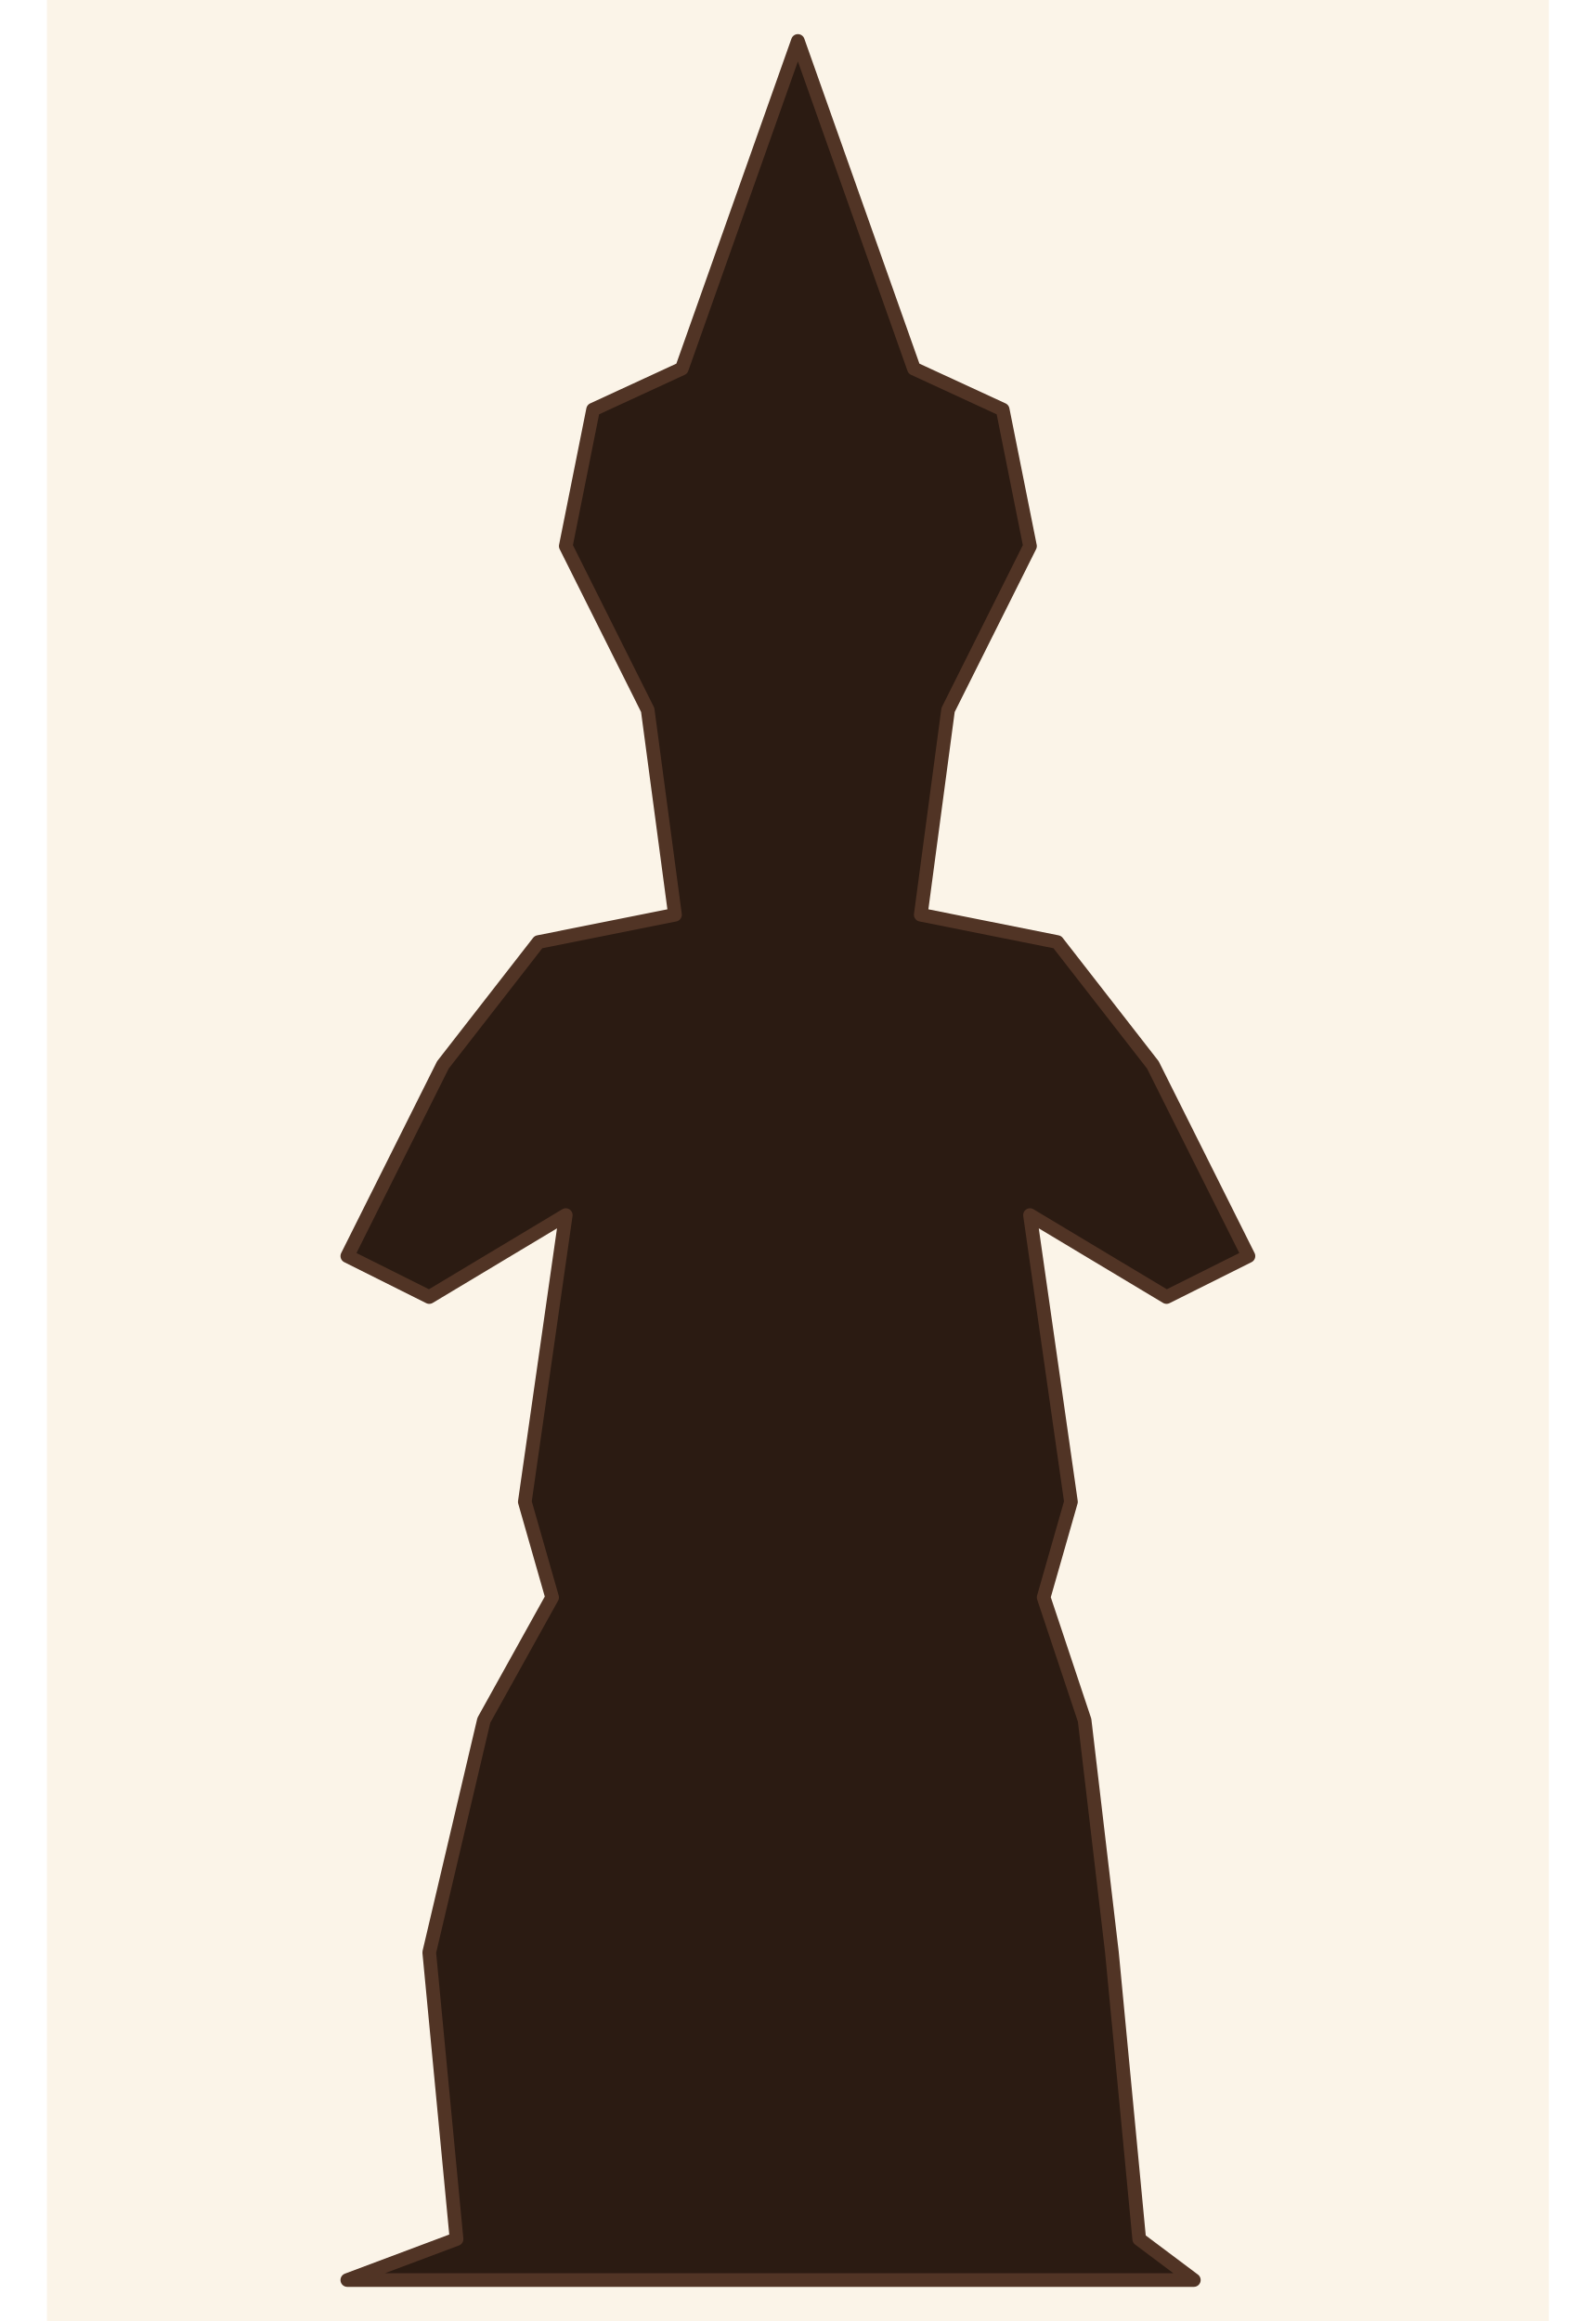
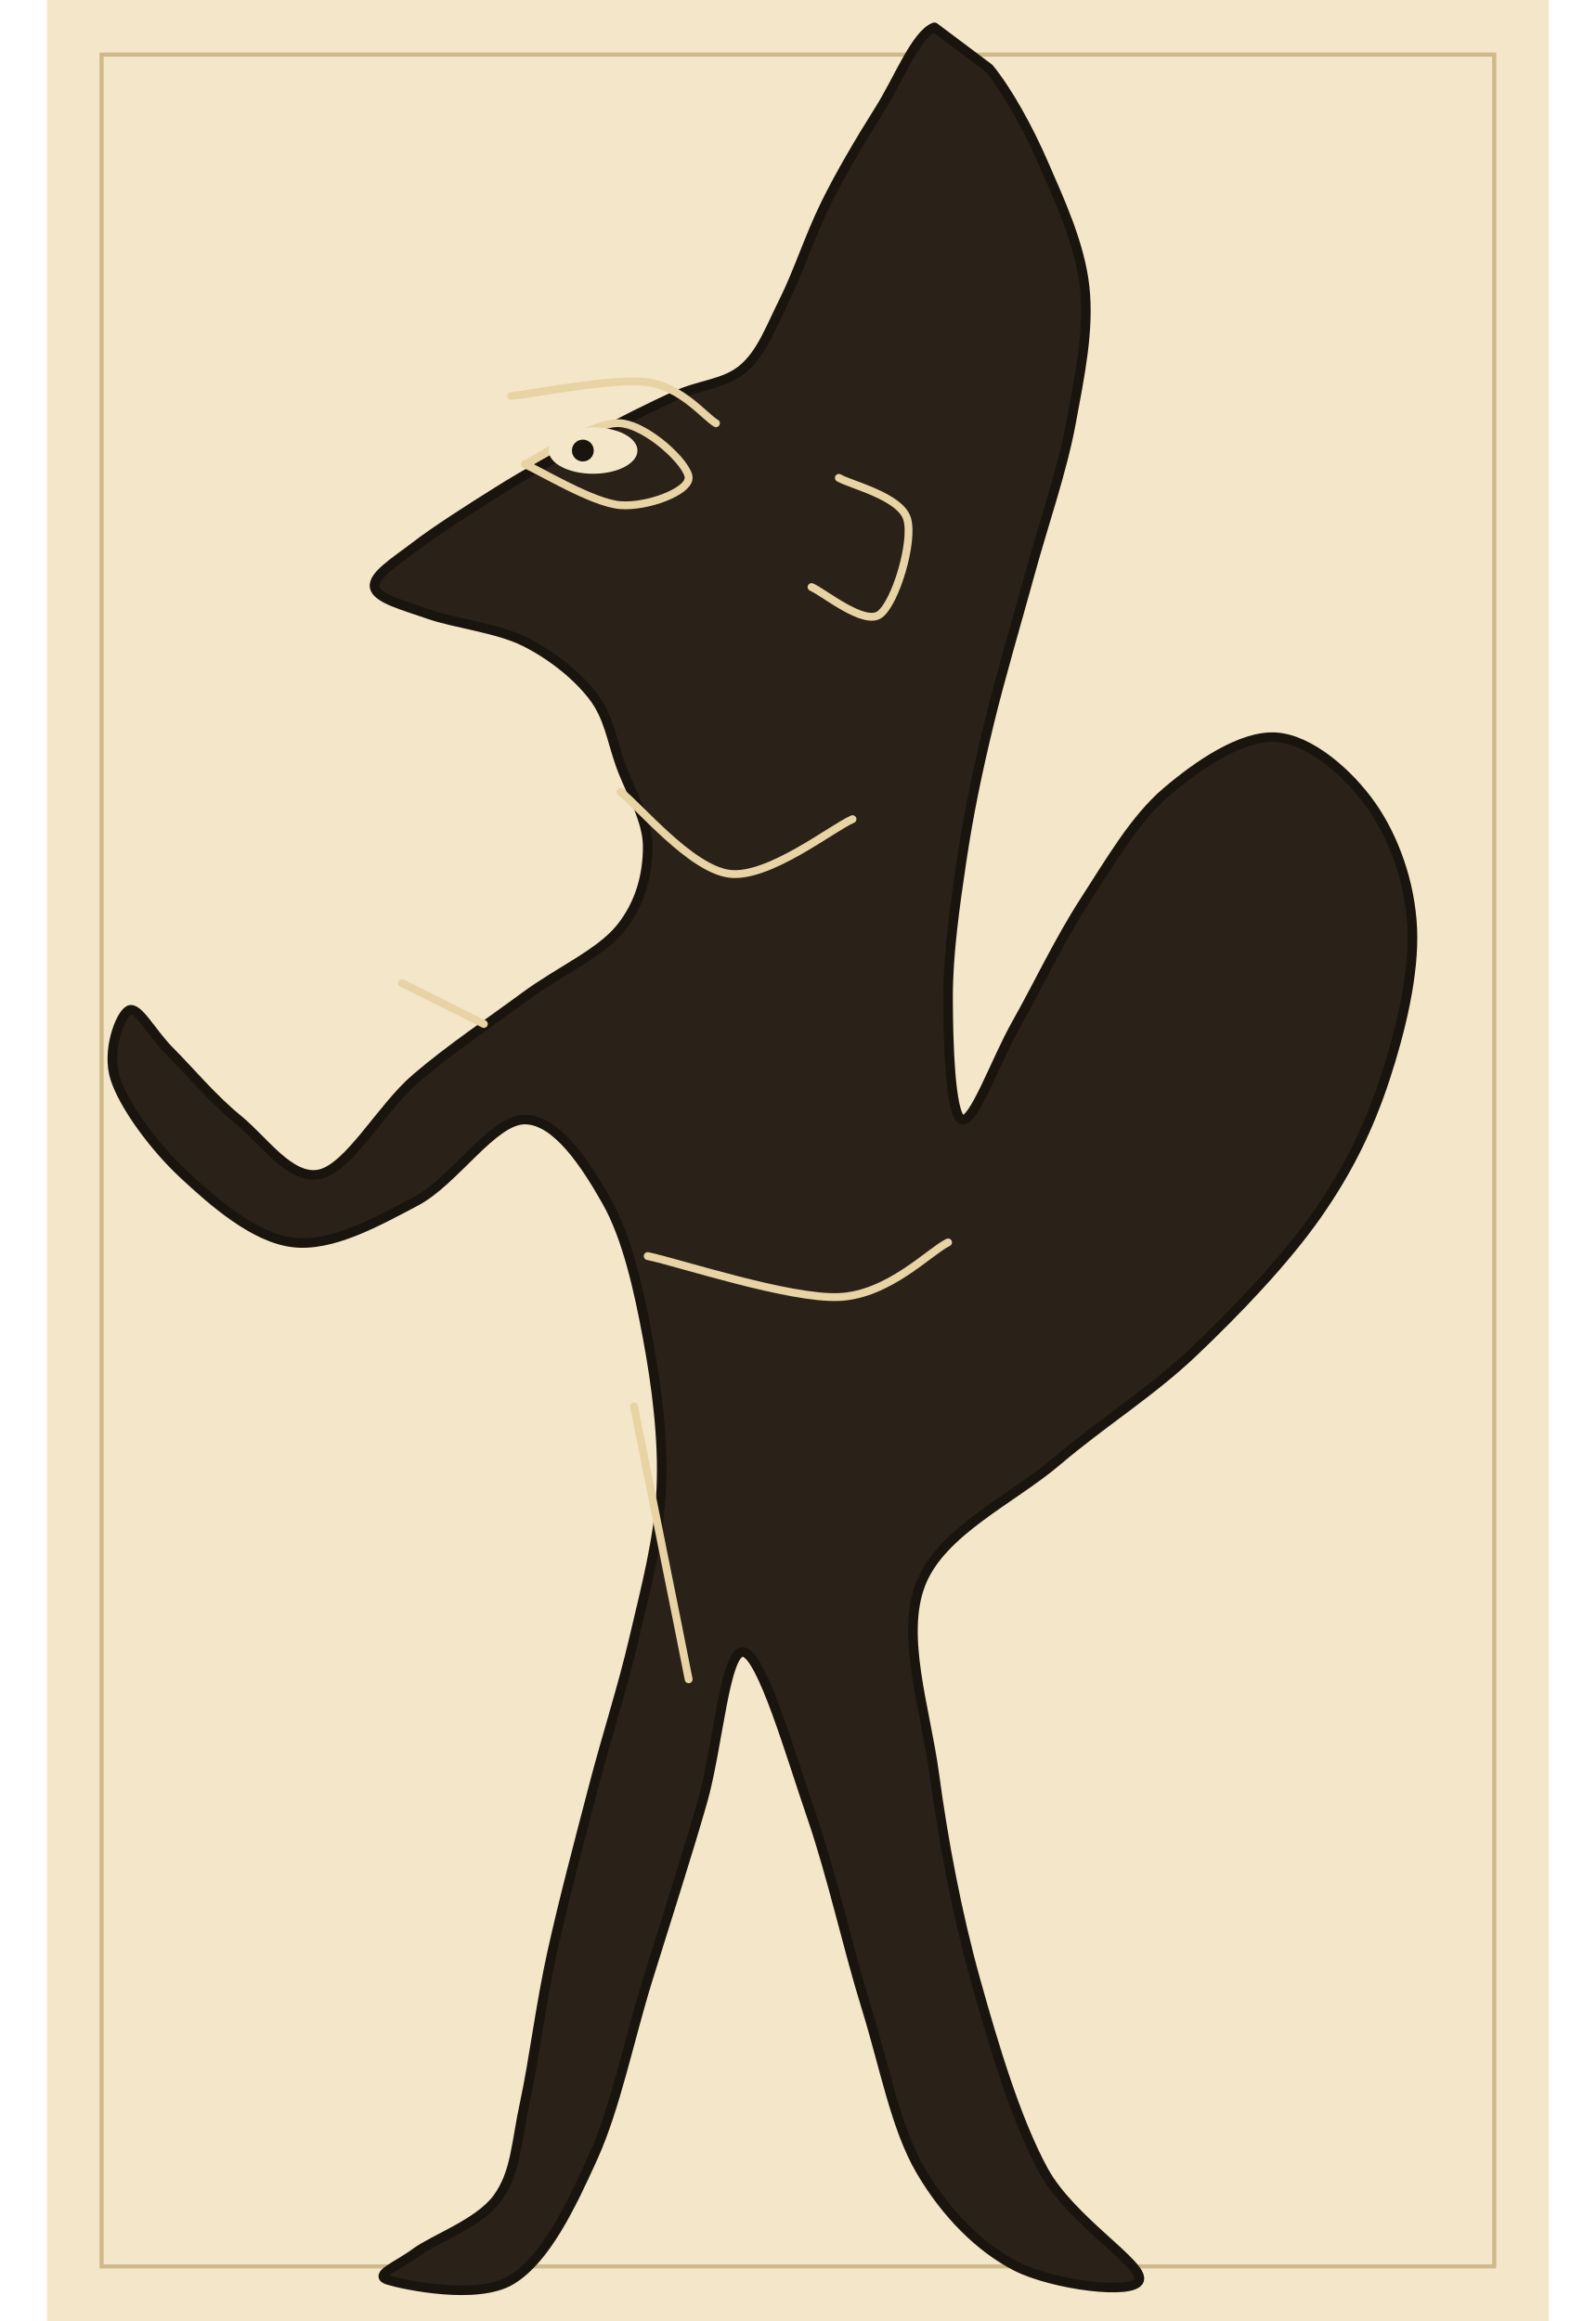
- <svg xmlns="http://www.w3.org/2000/svg" viewBox="0 0 220 340" width="440" height="640" role="img" aria-label="siluet wayang">
-   <rect width="220" height="340" fill="#FBF4E8" />
-   <path d="M110,6 L93,54 L80,60 L76,80 L88,104 L92,134 L72,138 L58,156 L44,184 L56,190 L76,178 L70,220 L74,234 L64,252 L56,286 L60,328 L44,334 L146,334 L168,334 L160,328 L156,286 L152,252 L146,234 L150,220 L144,178 L164,190 L176,184 L162,156 L148,138 L128,134 L132,104 L144,80 L140,60 L127,54 Z" fill="#2B1B12" stroke="#513425" stroke-width="2" stroke-linejoin="round" />
+ <svg xmlns="http://www.w3.org/2000/svg" viewBox="0 0 220 340" width="440" height="640" role="img" aria-label="lembar acuan wayang">
+   <rect width="220" height="340" fill="#F4E6C8" />
+   <rect x="8" y="8" width="204" height="324" fill="none" stroke="#CDB98A" stroke-width="0.6" />
+   <path d="M130.0,4.0 C127.3,5.0 124.7,11.7 122.0,16.0 C119.3,20.3 116.3,25.3 114.0,30.0 C111.7,34.7 110.0,40.0 108.0,44.0 C106.0,48.0 104.7,51.7 102.0,54.0 C99.3,56.3 95.7,56.3 92.0,58.0 C88.3,59.7 84.3,61.7 80.0,64.0 C75.7,66.3 70.3,69.3 66.0,72.0 C61.7,74.7 57.0,77.7 54.0,80.0 C51.0,82.3 47.7,84.3 48.0,86.0 C48.3,87.7 52.3,88.7 56.0,90.0 C59.7,91.3 66.0,92.0 70.0,94.0 C74.0,96.0 77.7,99.0 80.0,102.0 C82.3,105.0 82.7,108.3 84.0,112.0 C85.3,115.7 88.0,120.0 88.0,124.0 C88.0,128.0 87.0,132.3 84.0,136.0 C81.0,139.7 75.0,142.3 70.0,146.0 C65.0,149.7 59.0,153.7 54.0,158.0 C49.0,162.3 44.3,171.0 40.0,172.0 C35.7,173.0 31.7,167.0 28.0,164.0 C24.3,161.0 20.7,156.7 18.0,154.0 C15.3,151.3 13.3,147.3 12.0,148.0 C10.7,148.7 8.7,154.0 10.0,158.0 C11.3,162.0 15.7,168.0 20.0,172.0 C24.3,176.0 30.3,181.3 36.0,182.0 C41.7,182.7 48.3,179.0 54.0,176.0 C59.7,173.0 65.3,164.0 70.0,164.0 C74.7,164.0 79.0,170.7 82.0,176.0 C85.0,181.3 86.7,189.0 88.0,196.0 C89.3,203.0 90.3,210.7 90.0,218.0 C89.7,225.3 87.7,232.7 86.0,240.0 C84.3,247.3 82.0,254.3 80.0,262.0 C78.0,269.7 75.7,278.3 74.0,286.0 C72.3,293.7 71.3,302.0 70.0,308.0 C68.7,314.0 68.7,318.3 66.0,322.0 C63.3,325.7 56.7,328.0 54.0,330.0 C51.3,332.0 47.7,333.3 50.0,334.0 C52.3,334.7 63.0,337.0 68.0,334.0 C73.0,331.0 76.7,323.3 80.0,316.0 C83.3,308.7 85.3,298.7 88.0,290.0 C90.7,281.3 93.7,272.0 96.0,264.0 C98.3,256.0 99.3,241.7 102.0,242.0 C104.7,242.3 109.0,257.3 112.0,266.0 C115.0,274.7 117.3,285.3 120.0,294.0 C122.7,302.7 124.3,311.7 128.0,318.0 C131.7,324.3 136.7,329.3 142.0,332.0 C147.3,334.7 159.3,336.3 160.0,334.0 C160.7,331.7 150.0,325.3 146.0,318.0 C142.0,310.7 138.7,299.7 136.0,290.0 C133.3,280.3 131.3,269.7 130.0,260.0 C128.7,250.3 125.0,239.7 128.0,232.0 C131.0,224.3 141.3,219.7 148.0,214.0 C154.7,208.3 161.7,204.0 168.0,198.0 C174.3,192.0 181.3,184.7 186.0,178.0 C190.7,171.3 193.7,165.0 196.0,158.0 C198.3,151.0 200.3,142.7 200.0,136.0 C199.7,129.3 197.3,122.7 194.0,118.0 C190.7,113.3 185.0,108.3 180.0,108.0 C175.0,107.7 168.7,112.0 164.0,116.0 C159.3,120.0 155.7,126.3 152.0,132.0 C148.3,137.7 145.0,144.7 142.0,150.0 C139.0,155.3 135.7,164.7 134.0,164.0 C132.3,163.3 132.0,152.3 132.0,146.0 C132.0,139.7 133.0,132.7 134.0,126.0 C135.0,119.3 136.3,113.0 138.0,106.0 C139.7,99.0 142.0,91.3 144.0,84.0 C146.0,76.7 148.7,69.0 150.0,62.0 C151.3,55.0 152.7,48.3 152.0,42.0 C151.3,35.7 148.3,29.3 146.0,24.0 C143.7,18.7 140.7,13.3 138.0,10.0 Z" fill="#2A2118" stroke="#1A140E" stroke-width="1.4" stroke-linejoin="round" />
+   <path d="M68.0,58.0 C71.3,57.7 83.0,55.3 88.0,56.0 C93.0,56.7 96.3,61.0 98.0,62.0" fill="none" stroke="#E7D3A4" stroke-width="1.15" stroke-linecap="round" stroke-linejoin="round" />
+   <path d="M70.0,68.0 C72.3,67.0 80.0,61.7 84.0,62.0 C88.0,62.3 94.0,68.0 94.0,70.0 C94.0,72.0 88.0,74.3 84.0,74.0 C80.0,73.7 72.3,69.0 70.0,68.0 Z" fill="none" stroke="#E7D3A4" stroke-width="1.15" stroke-linecap="round" stroke-linejoin="round" />
+   <path d="M116.0,70.0 C117.7,71.0 125.0,72.7 126.0,76.0 C127.0,79.3 124.3,88.3 122.0,90.0 C119.7,91.7 113.7,86.7 112.0,86.0" fill="none" stroke="#E7D3A4" stroke-width="1.15" stroke-linecap="round" stroke-linejoin="round" />
+   <path d="M84.0,116.0 C86.7,118.0 94.3,127.3 100.0,128.0 C105.7,128.7 115.0,121.3 118.0,120.0" fill="none" stroke="#E7D3A4" stroke-width="1.15" stroke-linecap="round" stroke-linejoin="round" />
+   <path d="M88.0,184.0 C92.7,185.0 108.7,190.3 116.0,190.0 C123.3,189.7 129.3,183.3 132.0,182.0" fill="none" stroke="#E7D3A4" stroke-width="1.15" stroke-linecap="round" stroke-linejoin="round" />
+   <path d="M86.0,206.0 C87.3,212.7 92.7,239.3 94.0,246.0" fill="none" stroke="#E7D3A4" stroke-width="1.15" stroke-linecap="round" stroke-linejoin="round" />
+   <path d="M52.0,144.0 C54.0,145.0 62.0,149.0 64.0,150.0" fill="none" stroke="#E7D3A4" stroke-width="1.15" stroke-linecap="round" stroke-linejoin="round" />
+   <ellipse cx="80.0" cy="66.0" rx="6.5" ry="3.4" fill="#F4E6C8" />
+   <circle cx="78.5" cy="66.0" r="1.6" fill="#1A140E" />
</svg>
